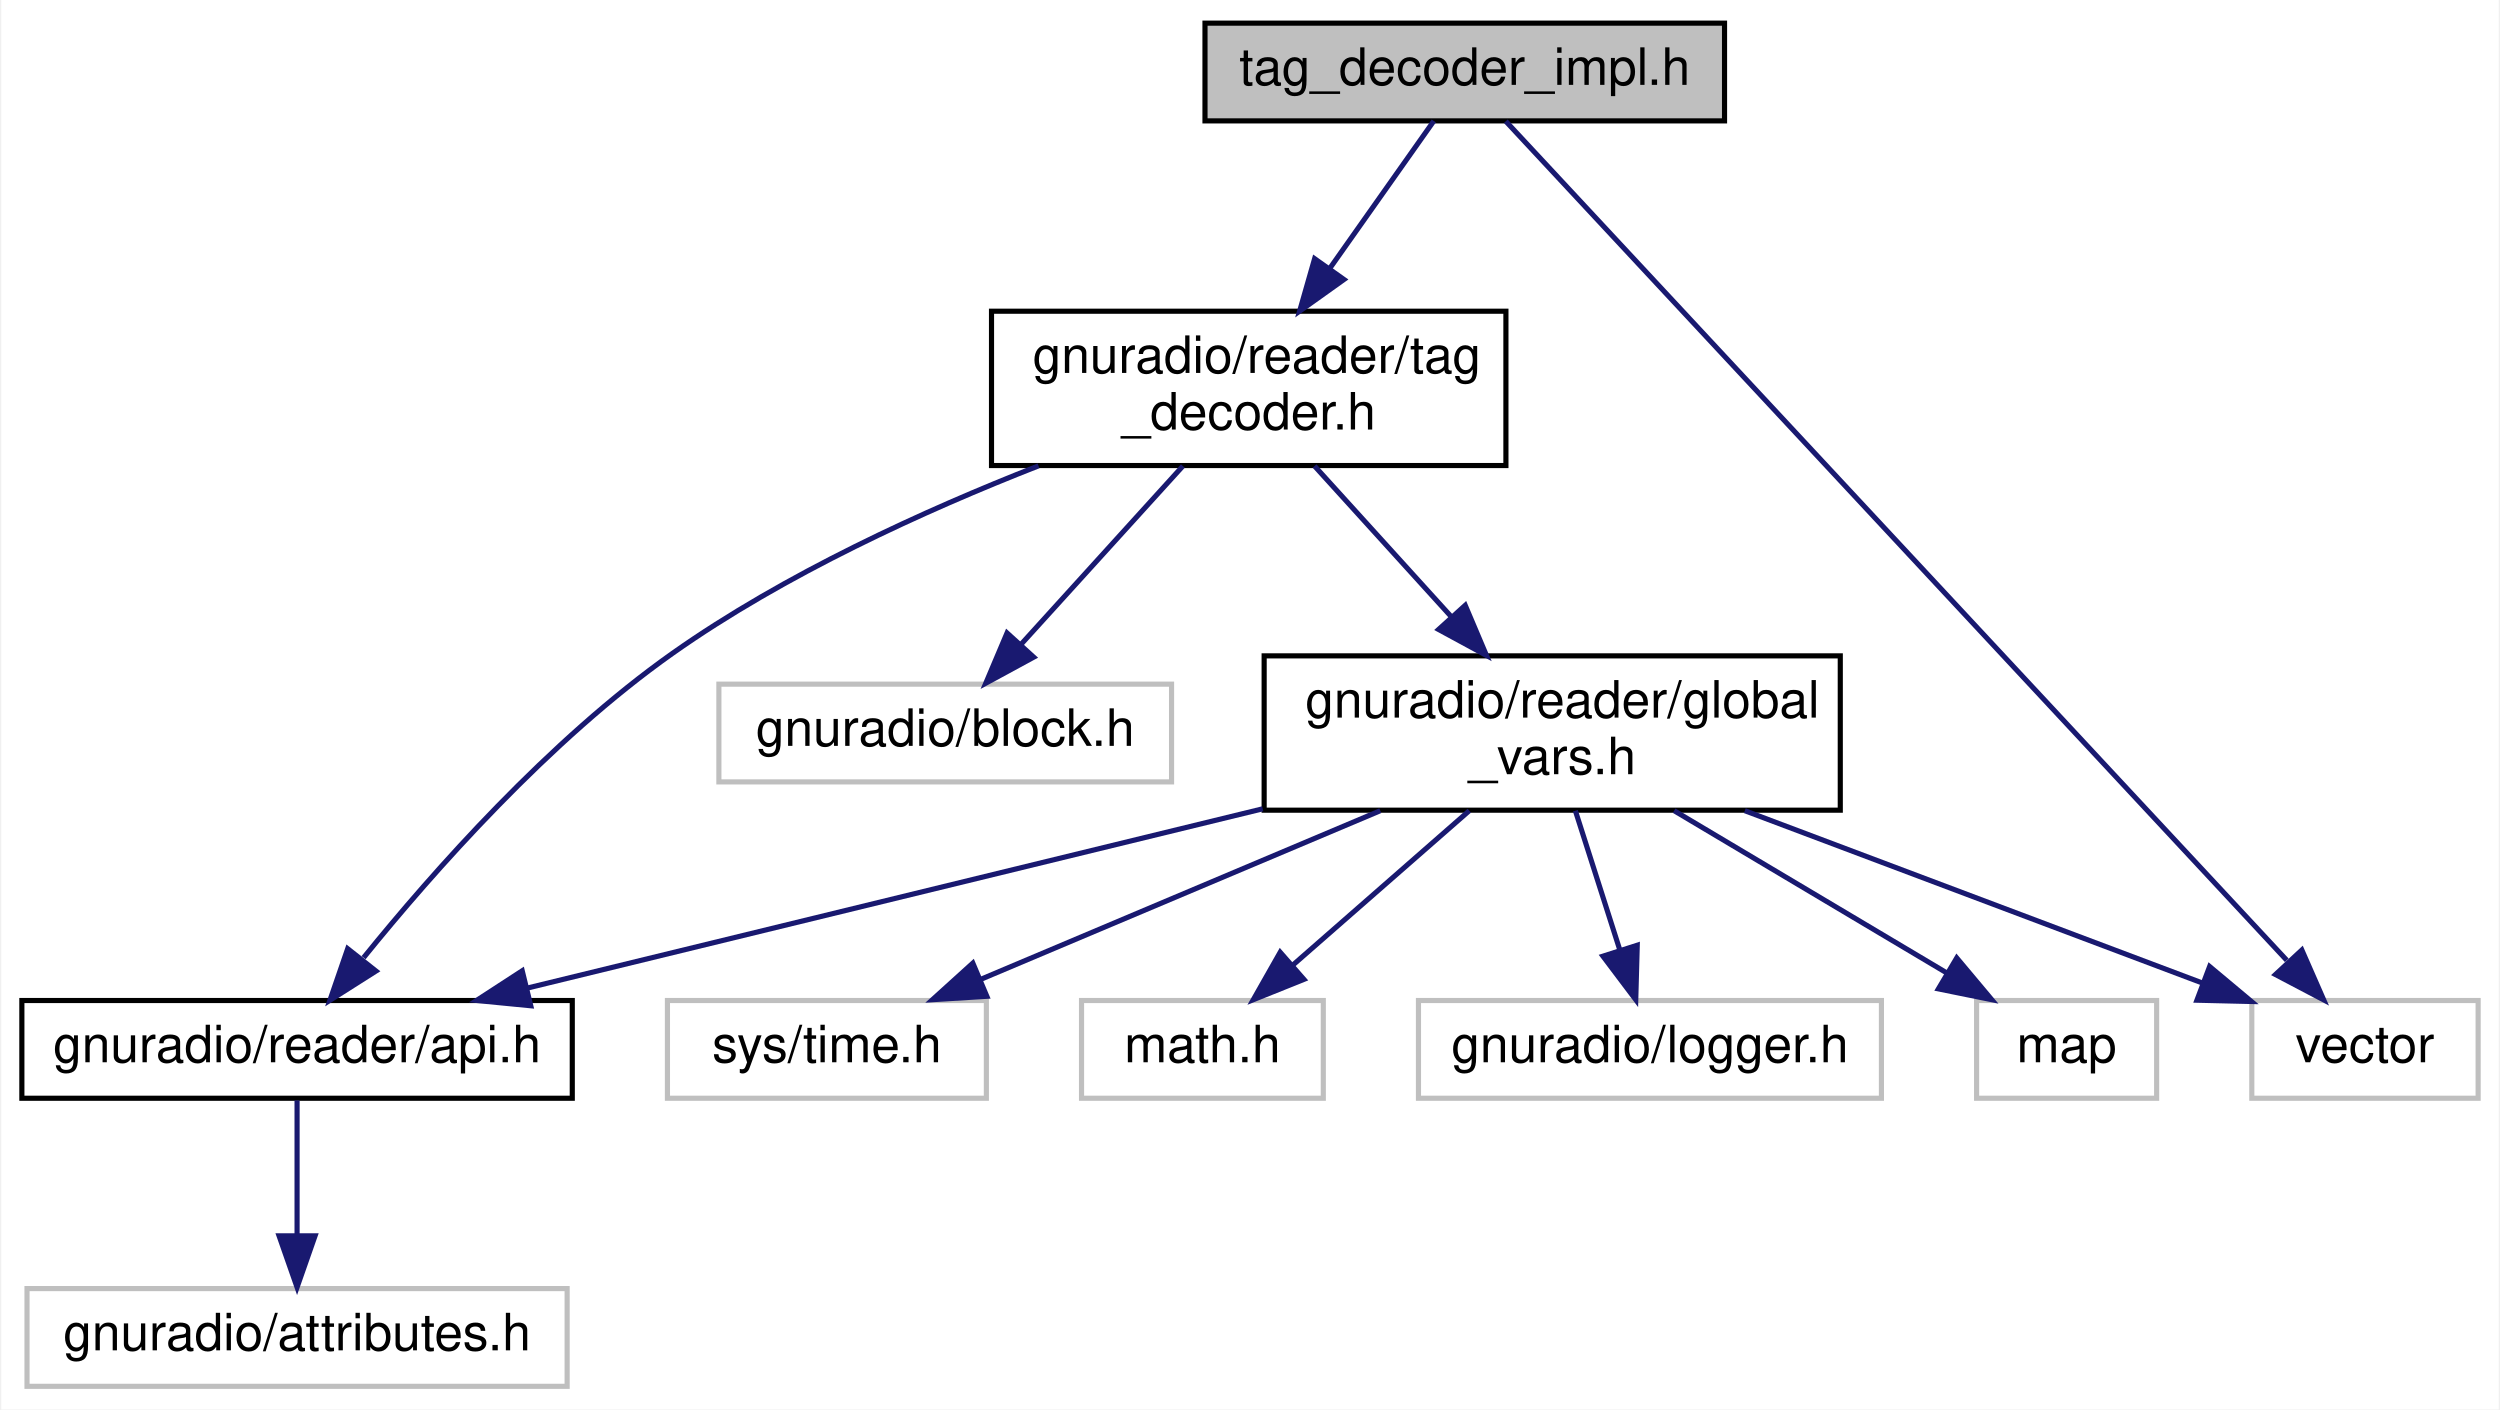
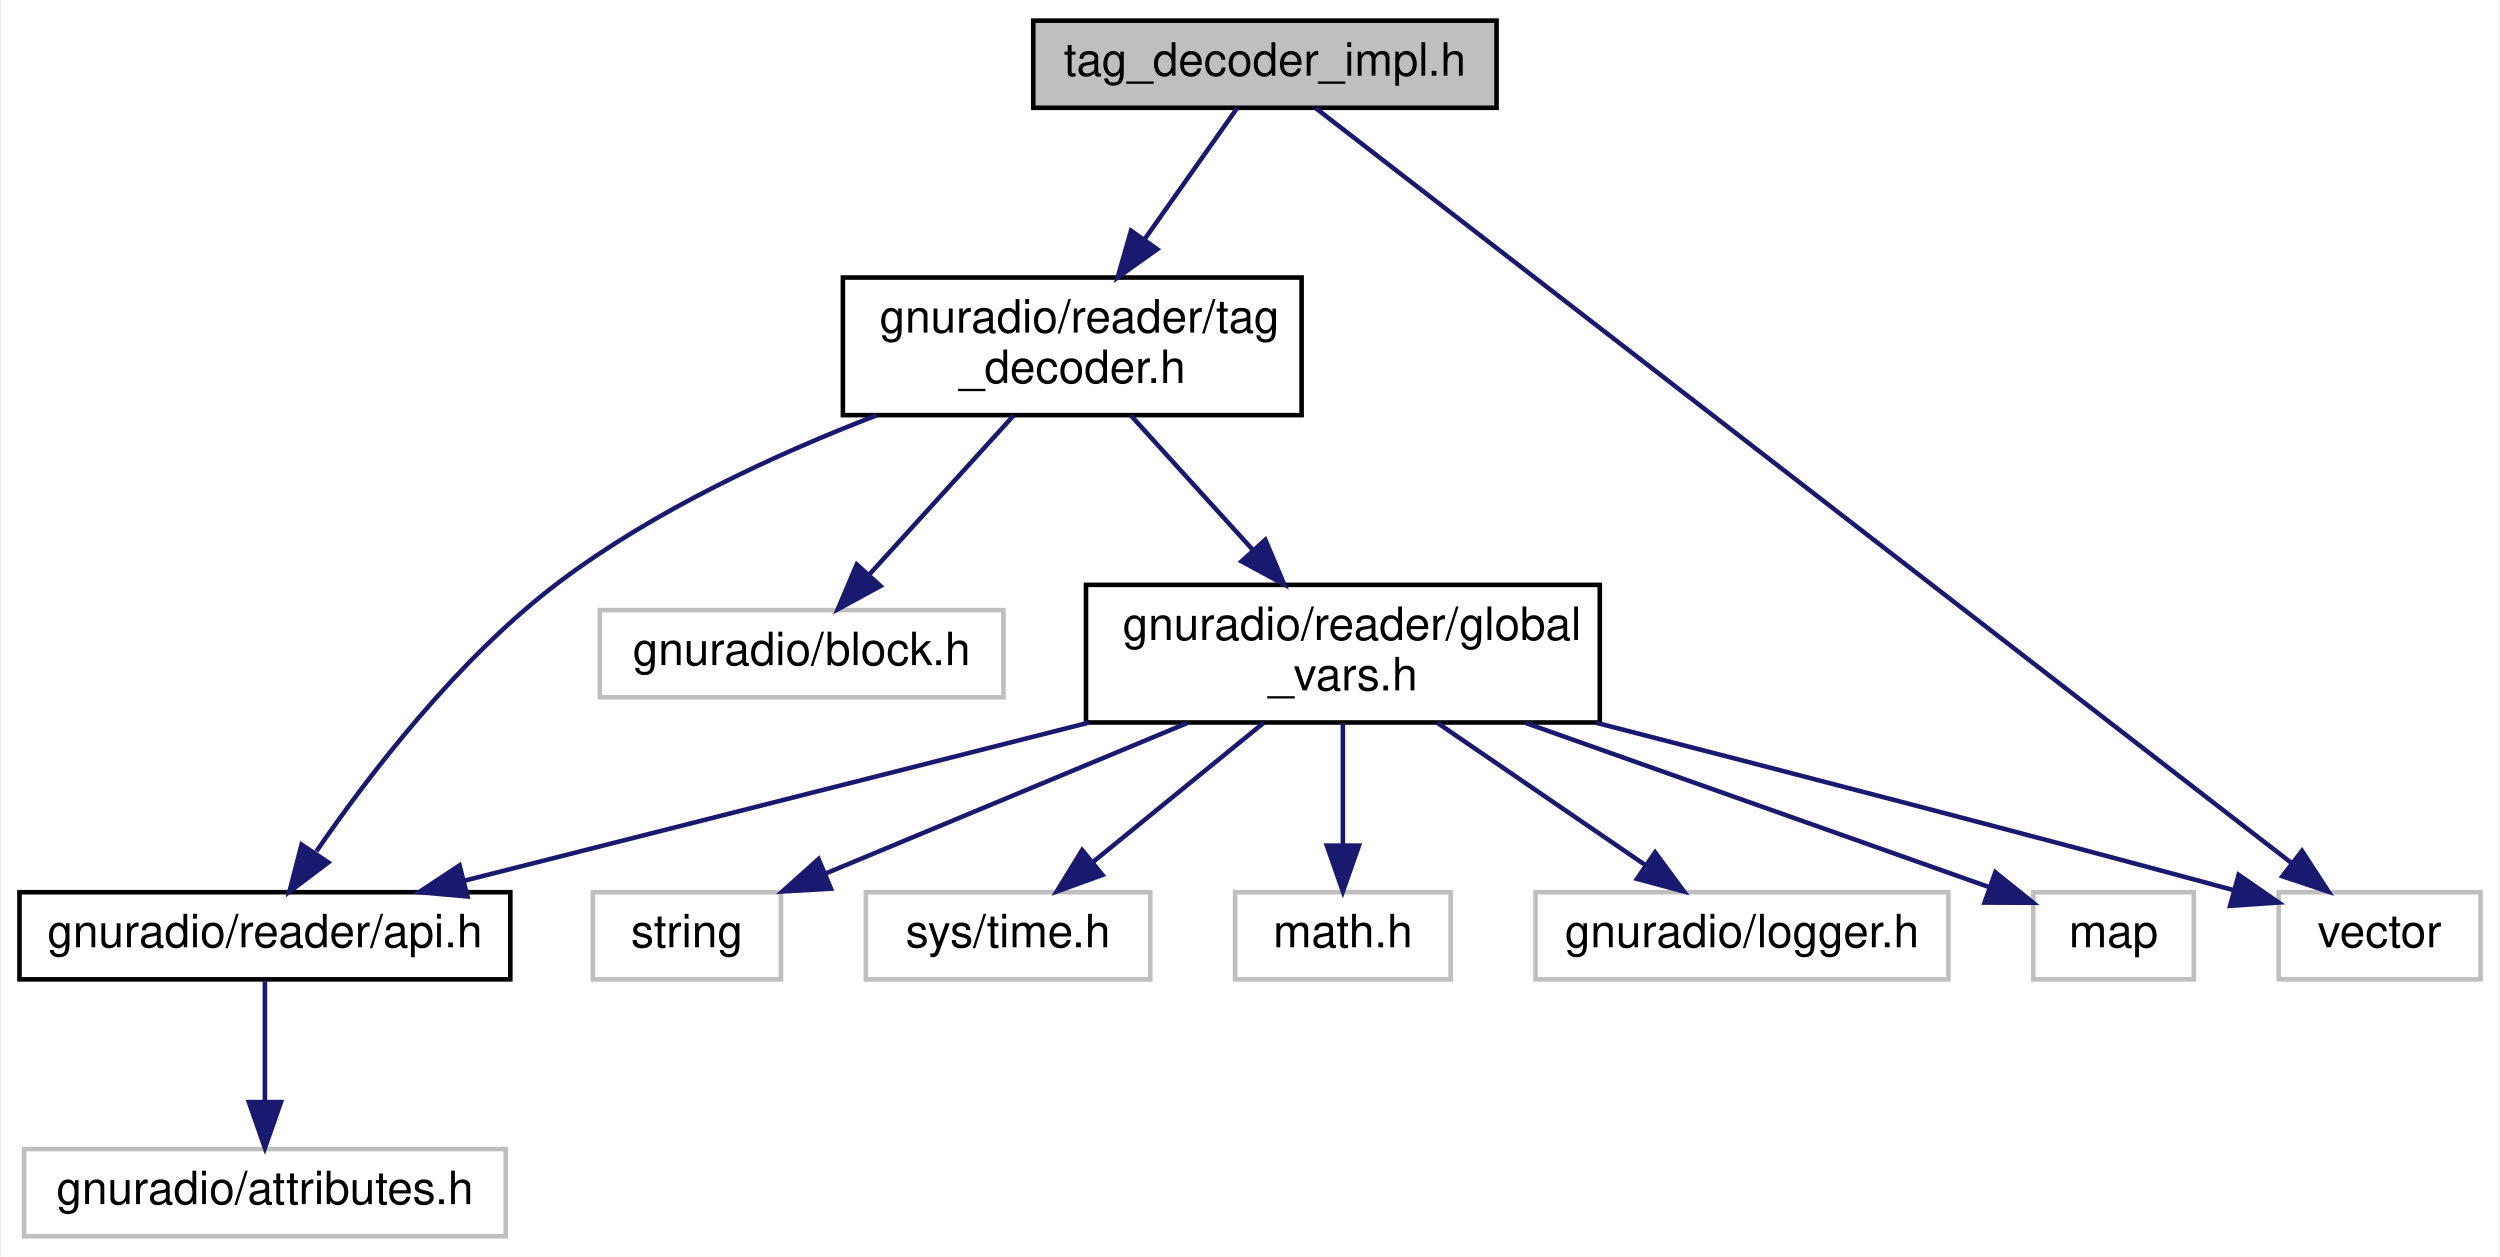
- <svg xmlns="http://www.w3.org/2000/svg" xmlns:xlink="http://www.w3.org/1999/xlink" width="486pt" height="274pt" viewBox="0.00 0.00 485.50 274.00">
+ <svg xmlns="http://www.w3.org/2000/svg" xmlns:xlink="http://www.w3.org/1999/xlink" width="545pt" height="274pt" viewBox="0.00 0.00 544.50 274.00">
  <g id="graph0" class="graph" transform="scale(1 1) rotate(0) translate(4 270)">
-     <polygon fill="white" stroke="transparent" points="-4,4 -4,-270 481.5,-270 481.5,4 -4,4" />
+     <polygon fill="white" stroke="transparent" points="-4,4 -4,-270 540.5,-270 540.5,4 -4,4" />
    <g id="node1" class="node">
      <g id="a_node1">
        <a xlink:title=" ">
-           <polygon fill="#bfbfbf" stroke="black" points="230,-246.5 230,-265.5 331,-265.5 331,-246.5 230,-246.5" />
-           <text text-anchor="middle" x="280.5" y="-253.5" font-family="Helvetica,sans-Serif" font-size="10.00">tag_decoder_impl.h</text>
+           <polygon fill="#bfbfbf" stroke="black" points="221,-246.5 221,-265.5 322,-265.5 322,-246.5 221,-246.5" />
+           <text text-anchor="middle" x="271.5" y="-253.5" font-family="Helvetica,sans-Serif" font-size="10.00">tag_decoder_impl.h</text>
        </a>
      </g>
    </g>
    <g id="node2" class="node">
      <g id="a_node2">
        <a xlink:href="tag__decoder_8h.html" target="_top" xlink:title=" ">
-           <polygon fill="white" stroke="black" points="188.5,-179.5 188.5,-209.5 288.5,-209.5 288.5,-179.5 188.5,-179.5" />
-           <text text-anchor="start" x="196.5" y="-197.5" font-family="Helvetica,sans-Serif" font-size="10.00">gnuradio/reader/tag</text>
-           <text text-anchor="middle" x="238.5" y="-186.5" font-family="Helvetica,sans-Serif" font-size="10.00">_decoder.h</text>
+           <polygon fill="white" stroke="black" points="179.5,-179.5 179.5,-209.5 279.5,-209.5 279.5,-179.5 179.5,-179.5" />
+           <text text-anchor="start" x="187.5" y="-197.5" font-family="Helvetica,sans-Serif" font-size="10.00">gnuradio/reader/tag</text>
+           <text text-anchor="middle" x="229.5" y="-186.5" font-family="Helvetica,sans-Serif" font-size="10.00">_decoder.h</text>
        </a>
      </g>
    </g>
    <g id="edge1" class="edge">
-       <path fill="none" stroke="midnightblue" d="M274.48,-246.48C269.22,-239.02 261.34,-227.85 254.29,-217.87" />
-       <polygon fill="midnightblue" stroke="midnightblue" points="257.02,-215.67 248.4,-209.52 251.31,-219.71 257.02,-215.67" />
+       <path fill="none" stroke="midnightblue" d="M265.48,-246.48C260.22,-239.02 252.34,-227.85 245.29,-217.87" />
+       <polygon fill="midnightblue" stroke="midnightblue" points="248.02,-215.67 239.4,-209.52 242.31,-219.71 248.02,-215.67" />
    </g>
    <g id="node7" class="node">
      <g id="a_node7">
        <a xlink:title=" ">
-           <polygon fill="white" stroke="#bfbfbf" points="433.5,-56.5 433.5,-75.5 477.5,-75.5 477.5,-56.5 433.5,-56.5" />
-           <text text-anchor="middle" x="455.5" y="-63.5" font-family="Helvetica,sans-Serif" font-size="10.00">vector</text>
+           <polygon fill="white" stroke="#bfbfbf" points="492.5,-56.5 492.5,-75.5 536.5,-75.5 536.5,-56.5 492.5,-56.5" />
+           <text text-anchor="middle" x="514.5" y="-63.5" font-family="Helvetica,sans-Serif" font-size="10.00">vector</text>
        </a>
      </g>
    </g>
-     <g id="edge12" class="edge">
-       <path fill="none" stroke="midnightblue" d="M288.47,-246.43C315.58,-217.32 404.45,-121.84 440.3,-83.32" />
-       <polygon fill="midnightblue" stroke="midnightblue" points="443.23,-85.32 447.48,-75.62 438.1,-80.55 443.23,-85.32" />
+     <g id="edge13" class="edge">
+       <path fill="none" stroke="midnightblue" d="M282.57,-246.43C320.68,-216.95 446.74,-119.42 495.25,-81.9" />
+       <polygon fill="midnightblue" stroke="midnightblue" points="497.59,-84.5 503.36,-75.62 493.31,-78.97 497.59,-84.5" />
    </g>
    <g id="node3" class="node">
      <g id="a_node3">
        <a xlink:title=" ">
-           <polygon fill="white" stroke="#bfbfbf" points="135.5,-118 135.5,-137 223.5,-137 223.5,-118 135.5,-118" />
-           <text text-anchor="middle" x="179.5" y="-125" font-family="Helvetica,sans-Serif" font-size="10.00">gnuradio/block.h</text>
+           <polygon fill="white" stroke="#bfbfbf" points="126.5,-118 126.5,-137 214.5,-137 214.5,-118 126.5,-118" />
+           <text text-anchor="middle" x="170.5" y="-125" font-family="Helvetica,sans-Serif" font-size="10.00">gnuradio/block.h</text>
        </a>
      </g>
    </g>
    <g id="edge2" class="edge">
-       <path fill="none" stroke="midnightblue" d="M225.7,-179.4C216.41,-169.16 203.82,-155.3 194.13,-144.62" />
-       <polygon fill="midnightblue" stroke="midnightblue" points="196.7,-142.25 187.39,-137.19 191.52,-146.95 196.7,-142.25" />
+       <path fill="none" stroke="midnightblue" d="M216.7,-179.4C207.41,-169.16 194.82,-155.3 185.13,-144.62" />
+       <polygon fill="midnightblue" stroke="midnightblue" points="187.7,-142.25 178.39,-137.19 182.52,-146.95 187.7,-142.25" />
    </g>
    <g id="node4" class="node">
      <g id="a_node4">
        <a xlink:href="api_8h.html" target="_top" xlink:title=" ">
          <polygon fill="white" stroke="black" points="0,-56.5 0,-75.5 107,-75.5 107,-56.5 0,-56.5" />
          <text text-anchor="middle" x="53.5" y="-63.5" font-family="Helvetica,sans-Serif" font-size="10.00">gnuradio/reader/api.h</text>
        </a>
      </g>
    </g>
    <g id="edge3" class="edge">
-       <path fill="none" stroke="midnightblue" d="M197.64,-179.44C175.5,-170.77 148.28,-158.37 126.5,-143 102.54,-126.09 79.96,-100.55 66.43,-83.83" />
-       <polygon fill="midnightblue" stroke="midnightblue" points="68.84,-81.23 59.89,-75.55 63.34,-85.57 68.84,-81.23" />
+       <path fill="none" stroke="midnightblue" d="M186.9,-179.48C164.89,-171 138.34,-158.76 117.5,-143 95.64,-126.48 76.27,-101.2 64.72,-84.4" />
+       <polygon fill="midnightblue" stroke="midnightblue" points="67.32,-81.99 58.85,-75.61 61.49,-85.87 67.32,-81.99" />
    </g>
    <g id="node6" class="node">
      <g id="a_node6">
        <a xlink:href="global__vars_8h.html" target="_top" xlink:title=" ">
-           <polygon fill="white" stroke="black" points="241.5,-112.5 241.5,-142.5 353.5,-142.5 353.5,-112.5 241.5,-112.5" />
-           <text text-anchor="start" x="249.5" y="-130.5" font-family="Helvetica,sans-Serif" font-size="10.00">gnuradio/reader/global</text>
-           <text text-anchor="middle" x="297.5" y="-119.5" font-family="Helvetica,sans-Serif" font-size="10.00">_vars.h</text>
+           <polygon fill="white" stroke="black" points="232.5,-112.5 232.5,-142.5 344.5,-142.5 344.5,-112.5 232.5,-112.5" />
+           <text text-anchor="start" x="240.5" y="-130.5" font-family="Helvetica,sans-Serif" font-size="10.00">gnuradio/reader/global</text>
+           <text text-anchor="middle" x="288.5" y="-119.5" font-family="Helvetica,sans-Serif" font-size="10.00">_vars.h</text>
        </a>
      </g>
    </g>
    <g id="edge5" class="edge">
-       <path fill="none" stroke="midnightblue" d="M251.3,-179.4C259.03,-170.88 269.05,-159.85 277.77,-150.23" />
-       <polygon fill="midnightblue" stroke="midnightblue" points="280.59,-152.33 284.72,-142.58 275.41,-147.63 280.59,-152.33" />
+       <path fill="none" stroke="midnightblue" d="M242.3,-179.4C250.03,-170.88 260.05,-159.85 268.77,-150.23" />
+       <polygon fill="midnightblue" stroke="midnightblue" points="271.59,-152.33 275.72,-142.58 266.41,-147.63 271.59,-152.33" />
    </g>
    <g id="node5" class="node">
      <g id="a_node5">
        <a xlink:title=" ">
          <polygon fill="white" stroke="#bfbfbf" points="1,-0.5 1,-19.5 106,-19.5 106,-0.5 1,-0.5" />
          <text text-anchor="middle" x="53.5" y="-7.5" font-family="Helvetica,sans-Serif" font-size="10.00">gnuradio/attributes.h</text>
        </a>
      </g>
    </g>
    <g id="edge4" class="edge">
      <path fill="none" stroke="midnightblue" d="M53.5,-56.08C53.5,-49.01 53.5,-38.86 53.5,-29.99" />
      <polygon fill="midnightblue" stroke="midnightblue" points="57,-29.75 53.5,-19.75 50,-29.75 57,-29.75" />
    </g>
    <g id="edge6" class="edge">
-       <path fill="none" stroke="midnightblue" d="M241.22,-112.77C197.75,-102.18 138.42,-87.71 98.18,-77.9" />
-       <polygon fill="midnightblue" stroke="midnightblue" points="98.93,-74.48 88.39,-75.51 97.27,-81.28 98.93,-74.48" />
+       <path fill="none" stroke="midnightblue" d="M233.11,-112.47C191.5,-101.94 135.32,-87.72 96.94,-78" />
+       <polygon fill="midnightblue" stroke="midnightblue" points="97.65,-74.57 87.1,-75.51 95.93,-81.35 97.65,-74.57" />
    </g>
    <g id="edge7" class="edge">
-       <path fill="none" stroke="midnightblue" d="M334.94,-112.4C362.01,-102.21 398.18,-88.59 423.82,-78.93" />
-       <polygon fill="midnightblue" stroke="midnightblue" points="425.3,-82.11 433.43,-75.31 422.83,-75.56 425.3,-82.11" />
+       <path fill="none" stroke="midnightblue" d="M343.77,-112.42C382.62,-102.44 435.81,-88.64 482.5,-76 482.6,-75.97 482.7,-75.95 482.8,-75.92" />
+       <polygon fill="midnightblue" stroke="midnightblue" points="483.77,-79.28 492.48,-73.25 481.91,-72.53 483.77,-79.28" />
    </g>
    <g id="node8" class="node">
      <g id="a_node8">
        <a xlink:title=" ">
-           <polygon fill="white" stroke="#bfbfbf" points="380,-56.5 380,-75.5 415,-75.5 415,-56.5 380,-56.5" />
-           <text text-anchor="middle" x="397.5" y="-63.5" font-family="Helvetica,sans-Serif" font-size="10.00">map</text>
+           <polygon fill="white" stroke="#bfbfbf" points="439,-56.5 439,-75.5 474,-75.5 474,-56.5 439,-56.5" />
+           <text text-anchor="middle" x="456.5" y="-63.5" font-family="Helvetica,sans-Serif" font-size="10.00">map</text>
        </a>
      </g>
    </g>
    <g id="edge8" class="edge">
-       <path fill="none" stroke="midnightblue" d="M321.2,-112.4C337.23,-102.86 358.3,-90.32 374.24,-80.84" />
-       <polygon fill="midnightblue" stroke="midnightblue" points="376.14,-83.78 382.95,-75.66 372.57,-77.76 376.14,-83.78" />
+       <path fill="none" stroke="midnightblue" d="M328.31,-112.4C359.46,-101.37 401.94,-86.32 429.29,-76.64" />
+       <polygon fill="midnightblue" stroke="midnightblue" points="430.73,-79.84 438.98,-73.2 428.39,-73.24 430.73,-79.84" />
    </g>
    <g id="node9" class="node">
      <g id="a_node9">
        <a xlink:title=" ">
-           <polygon fill="white" stroke="#bfbfbf" points="125.5,-56.5 125.5,-75.5 187.5,-75.5 187.5,-56.5 125.5,-56.5" />
-           <text text-anchor="middle" x="156.5" y="-63.5" font-family="Helvetica,sans-Serif" font-size="10.00">sys/time.h</text>
+           <polygon fill="white" stroke="#bfbfbf" points="125,-56.5 125,-75.5 166,-75.5 166,-56.5 125,-56.5" />
+           <text text-anchor="middle" x="145.5" y="-63.5" font-family="Helvetica,sans-Serif" font-size="10.00">string</text>
        </a>
      </g>
    </g>
    <g id="edge9" class="edge">
-       <path fill="none" stroke="midnightblue" d="M264.08,-112.4C240.53,-102.46 209.26,-89.26 186.51,-79.66" />
-       <polygon fill="midnightblue" stroke="midnightblue" points="187.59,-76.32 177.02,-75.66 184.87,-82.77 187.59,-76.32" />
+       <path fill="none" stroke="midnightblue" d="M254.61,-112.4C230.62,-102.42 198.73,-89.15 175.62,-79.53" />
+       <polygon fill="midnightblue" stroke="midnightblue" points="176.89,-76.27 166.31,-75.66 174.2,-82.73 176.89,-76.27" />
    </g>
    <g id="node10" class="node">
      <g id="a_node10">
        <a xlink:title=" ">
-           <polygon fill="white" stroke="#bfbfbf" points="206,-56.5 206,-75.5 253,-75.5 253,-56.5 206,-56.5" />
-           <text text-anchor="middle" x="229.5" y="-63.5" font-family="Helvetica,sans-Serif" font-size="10.00">math.h</text>
+           <polygon fill="white" stroke="#bfbfbf" points="184.5,-56.5 184.5,-75.5 246.5,-75.5 246.5,-56.5 184.5,-56.5" />
+           <text text-anchor="middle" x="215.5" y="-63.5" font-family="Helvetica,sans-Serif" font-size="10.00">sys/time.h</text>
        </a>
      </g>
    </g>
    <g id="edge10" class="edge">
-       <path fill="none" stroke="midnightblue" d="M281.38,-112.4C271.1,-103.4 257.75,-91.72 247.17,-82.47" />
-       <polygon fill="midnightblue" stroke="midnightblue" points="249.23,-79.61 239.39,-75.66 244.62,-84.88 249.23,-79.61" />
+       <path fill="none" stroke="midnightblue" d="M271.2,-112.4C260.05,-103.31 245.55,-91.49 234.14,-82.19" />
+       <polygon fill="midnightblue" stroke="midnightblue" points="236.08,-79.26 226.12,-75.66 231.66,-84.69 236.08,-79.26" />
    </g>
    <g id="node11" class="node">
      <g id="a_node11">
        <a xlink:title=" ">
-           <polygon fill="white" stroke="#bfbfbf" points="271.5,-56.5 271.5,-75.5 361.5,-75.5 361.5,-56.5 271.5,-56.5" />
-           <text text-anchor="middle" x="316.5" y="-63.5" font-family="Helvetica,sans-Serif" font-size="10.00">gnuradio/logger.h</text>
+           <polygon fill="white" stroke="#bfbfbf" points="265,-56.5 265,-75.5 312,-75.5 312,-56.5 265,-56.5" />
+           <text text-anchor="middle" x="288.5" y="-63.5" font-family="Helvetica,sans-Serif" font-size="10.00">math.h</text>
        </a>
      </g>
    </g>
    <g id="edge11" class="edge">
-       <path fill="none" stroke="midnightblue" d="M302,-112.4C304.59,-104.29 307.88,-94.01 310.66,-85.28" />
-       <polygon fill="midnightblue" stroke="midnightblue" points="314.03,-86.25 313.74,-75.66 307.36,-84.12 314.03,-86.25" />
+       <path fill="none" stroke="midnightblue" d="M288.5,-112.4C288.5,-104.47 288.5,-94.46 288.5,-85.86" />
+       <polygon fill="midnightblue" stroke="midnightblue" points="292,-85.66 288.5,-75.66 285,-85.66 292,-85.66" />
+     </g>
+     <g id="node12" class="node">
+       <g id="a_node12">
+         <a xlink:title=" ">
+           <polygon fill="white" stroke="#bfbfbf" points="330.5,-56.5 330.5,-75.5 420.5,-75.5 420.5,-56.5 330.5,-56.5" />
+           <text text-anchor="middle" x="375.5" y="-63.5" font-family="Helvetica,sans-Serif" font-size="10.00">gnuradio/logger.h</text>
+         </a>
+       </g>
+     </g>
+     <g id="edge12" class="edge">
+       <path fill="none" stroke="midnightblue" d="M309.12,-112.4C322.8,-103.04 340.71,-90.79 354.48,-81.38" />
+       <polygon fill="midnightblue" stroke="midnightblue" points="356.56,-84.19 362.84,-75.66 352.61,-78.41 356.56,-84.19" />
    </g>
  </g>
</svg>
